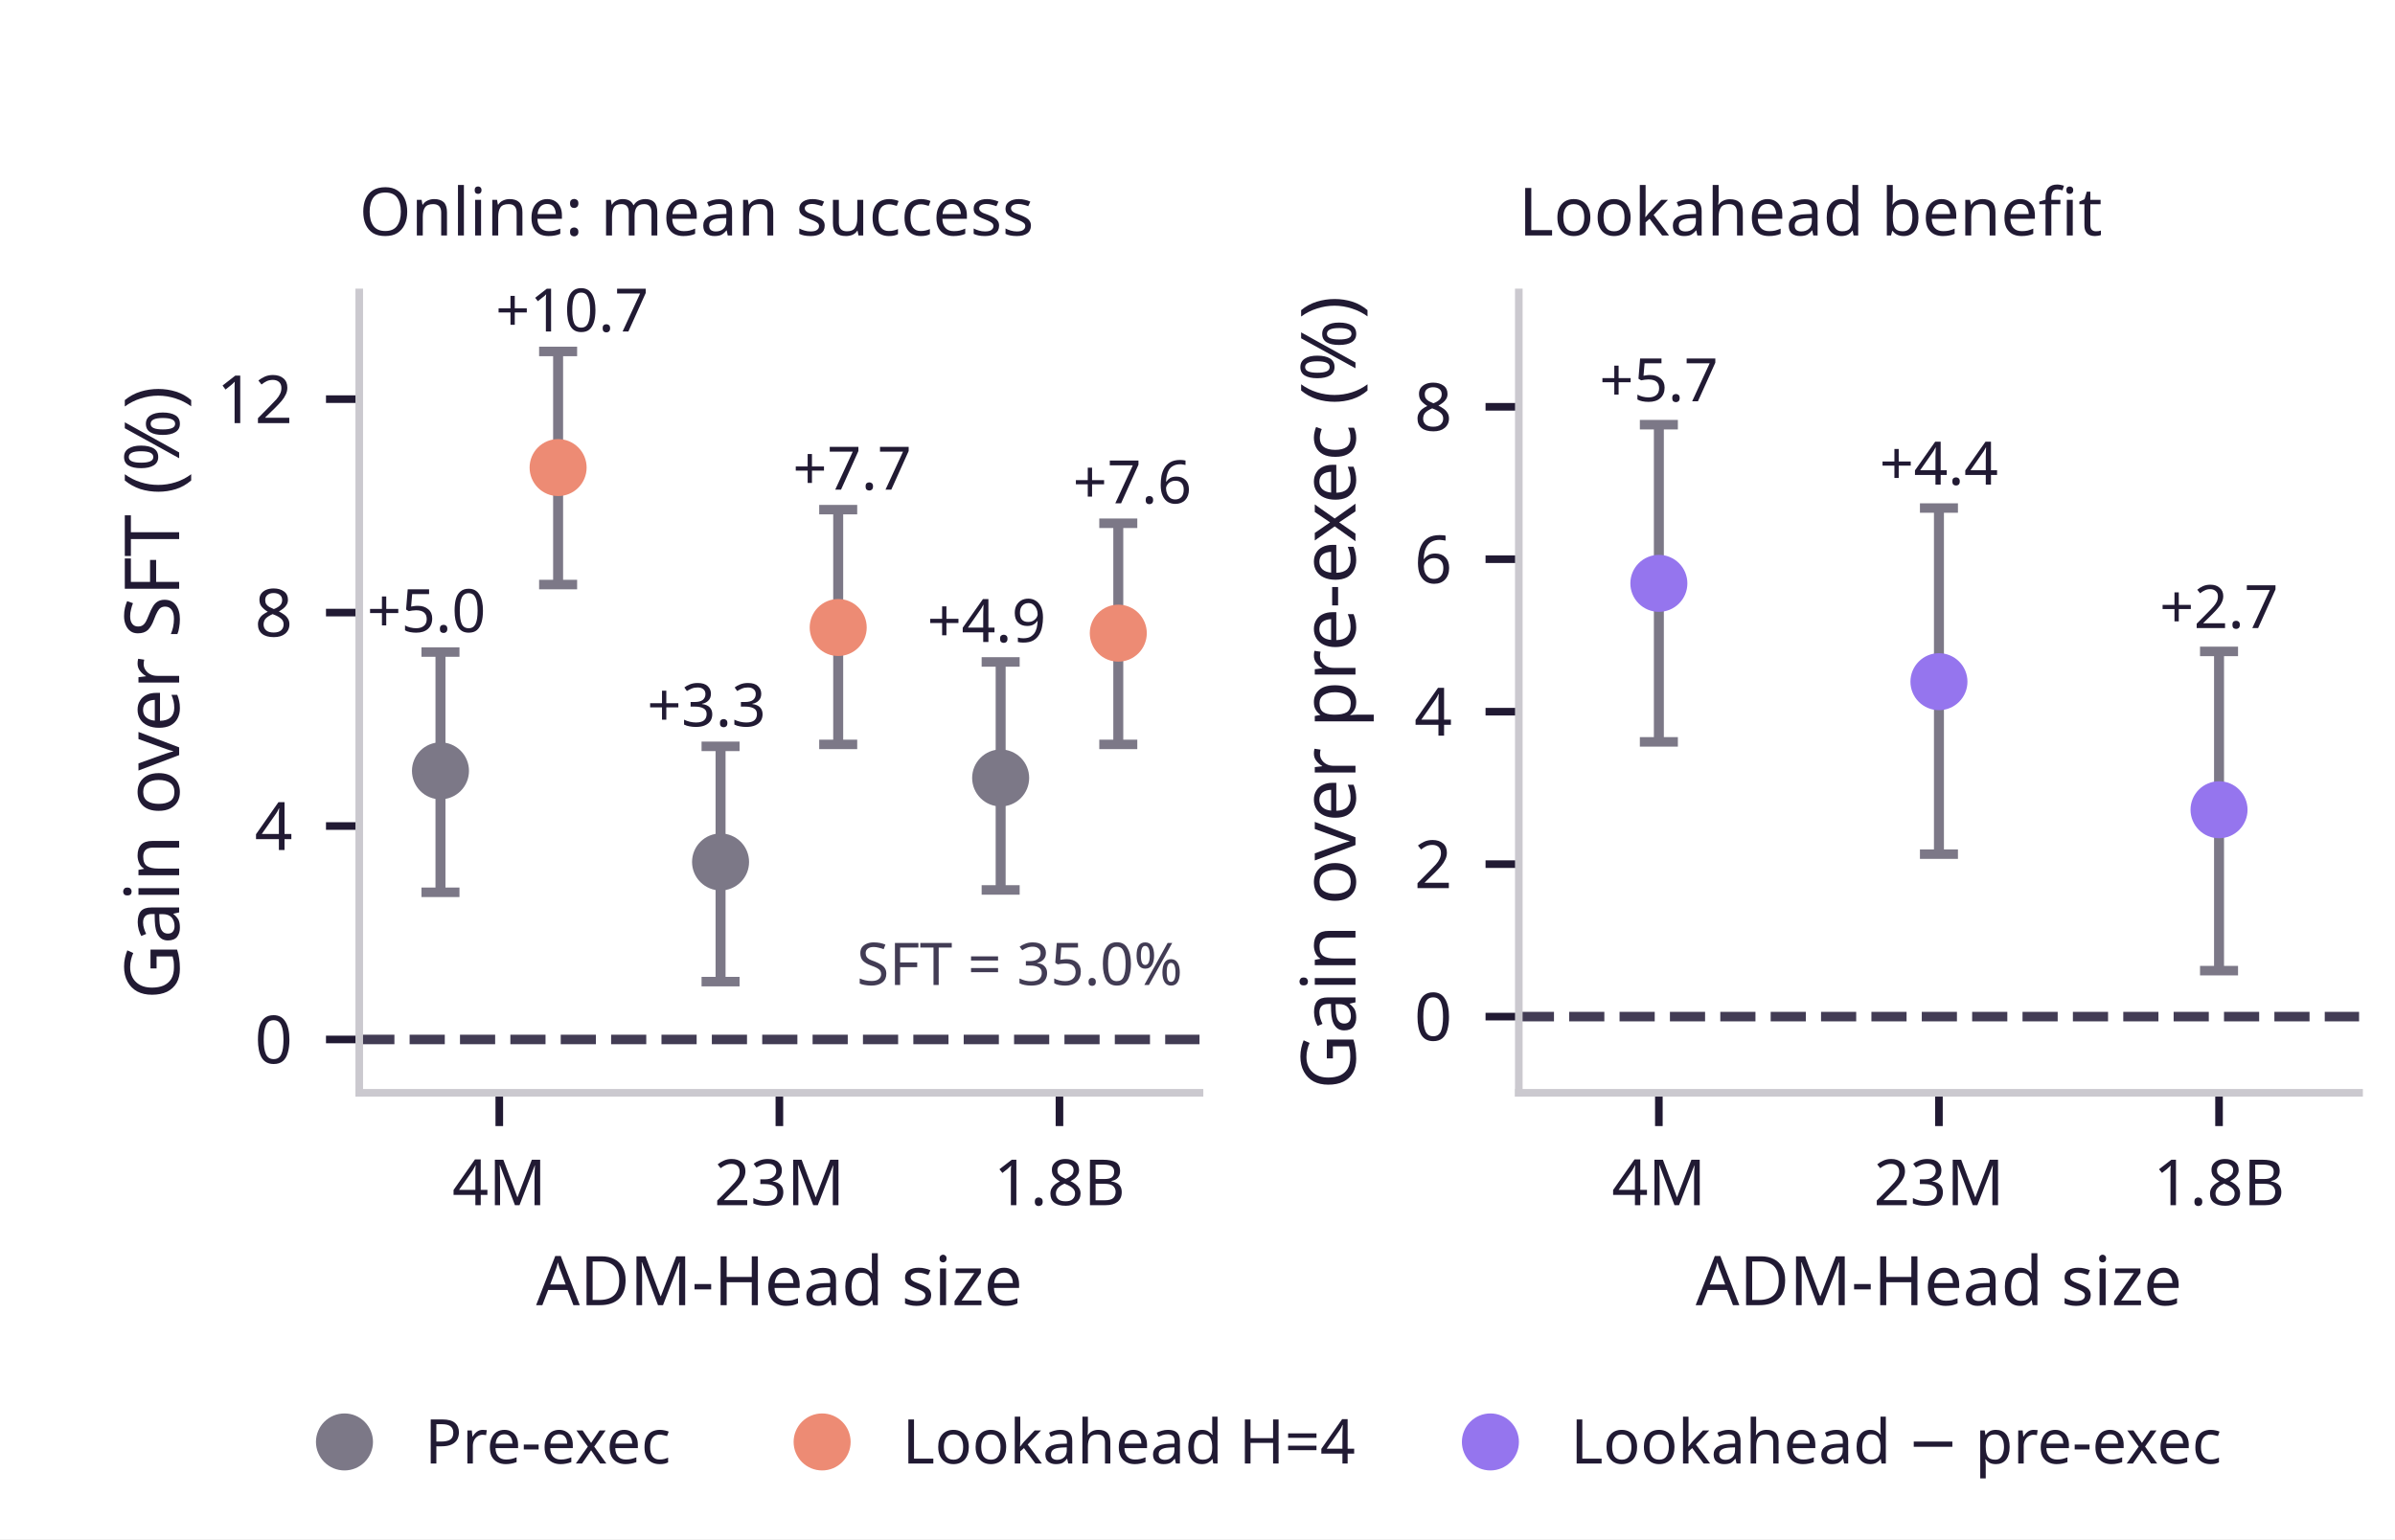
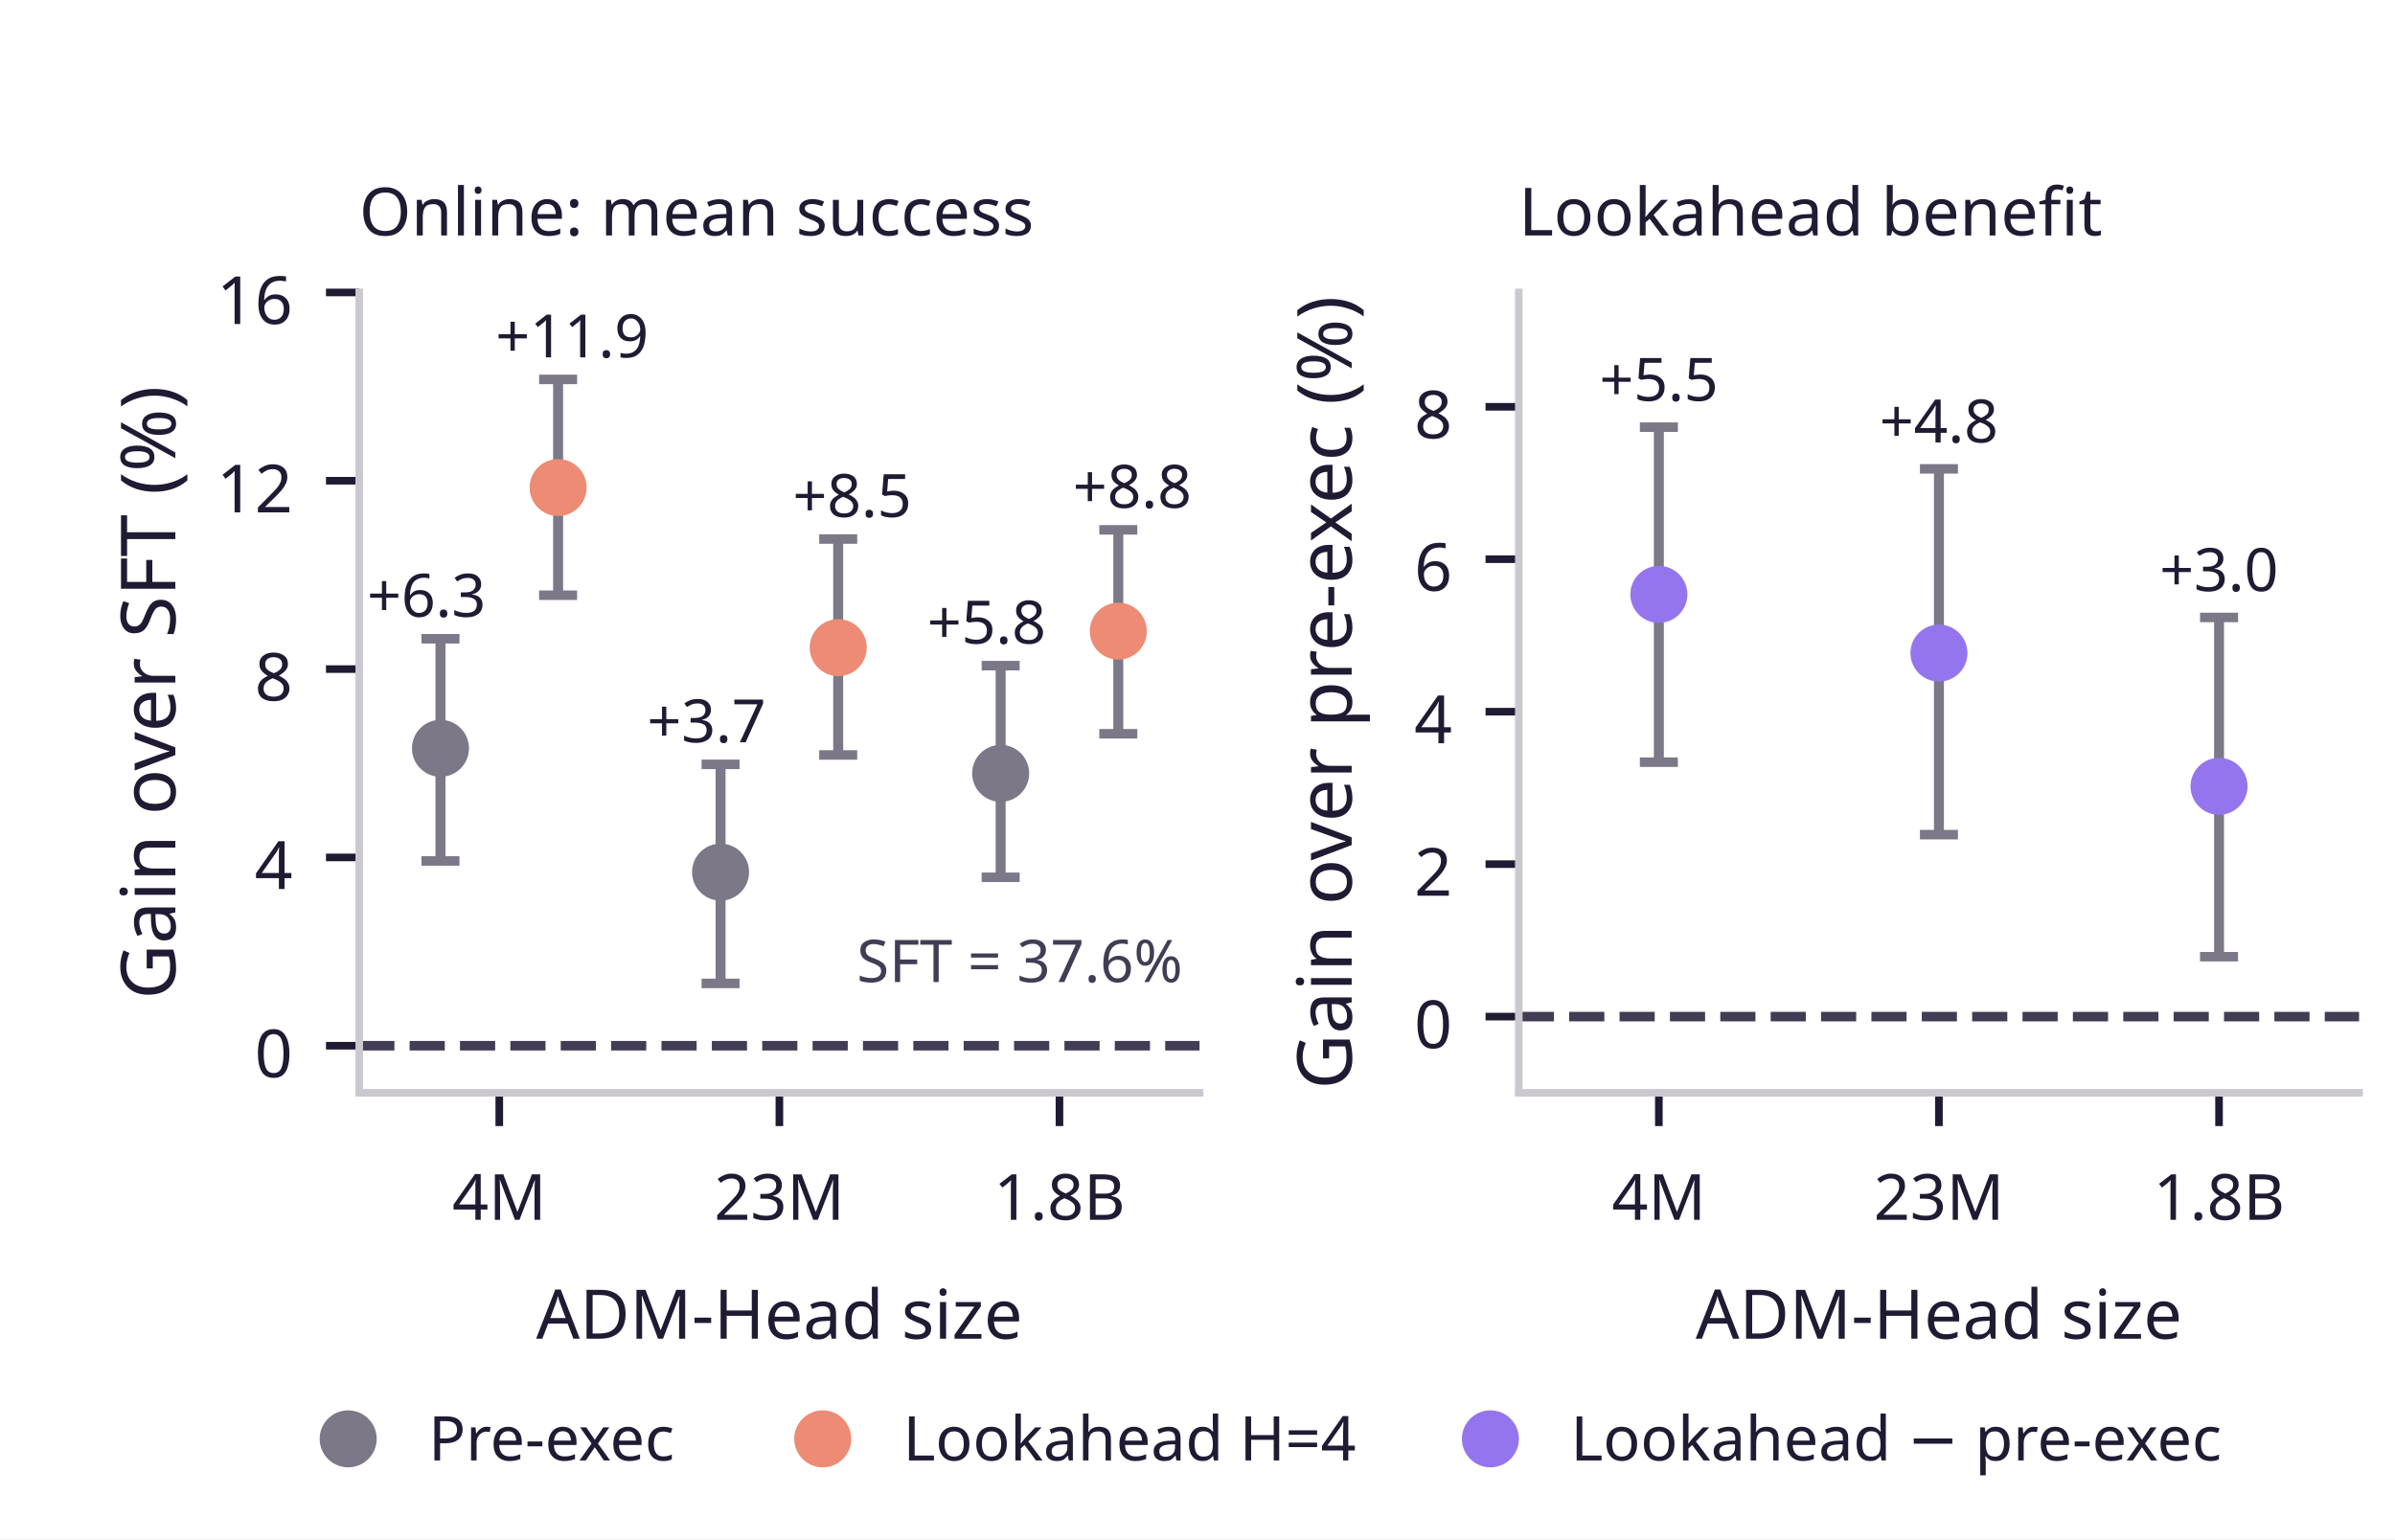
<svg xmlns="http://www.w3.org/2000/svg" xmlns:xlink="http://www.w3.org/1999/xlink" width="252pt" height="162pt" viewBox="0 0 252 162" version="1.1">
  <defs>
    <style type="text/css">*{stroke-linejoin: round; stroke-linecap: butt}</style>
  </defs>
  <g id="figure_1">
    <g id="patch_1">
      <path d="M 0 162 L 252 162 L 252 0 L 0 0 z " style="fill: #ffffff" />
    </g>
    <g id="axes_1">
      <g id="patch_2">
        <path d="M 37.8 115.02 L 126.212 115.02 L 126.212 30.78 L 37.8 30.78 z " style="fill: #ffffff" />
      </g>
      <g id="line2d_1">
-         <path d="M 37.8 109.404 L 126.212 109.404 " clip-path="url(#pf1a0013da0)" style="fill: none; stroke-dasharray: 3.7,1.6; stroke-dashoffset: 0; stroke: #423c54" />
+         <path d="M 37.8 110.065 L 126.212 110.065 " clip-path="url(#pea7b214d23)" style="fill: none; stroke-dasharray: 3.7,1.6; stroke-dashoffset: 0; stroke: #423c54" />
      </g>
      <g id="matplotlib.axis_1">
        <g id="xtick_1">
          <g id="line2d_2">
            <defs>
-               <path id="ma7ccf2df5f" d="M 0 0 L 0 3.5 " style="stroke: #211a33; stroke-width: 0.8" />
+               <path id="m8c2c366c1b" d="M 0 0 L 0 3.5 " style="stroke: #211a33; stroke-width: 0.8" />
            </defs>
            <g>
-               <use xlink:href="#ma7ccf2df5f" x="52.535" y="115.02" style="fill: #211a33; stroke: #211a33; stroke-width: 0.8" />
+               <use xlink:href="#m8c2c366c1b" x="52.535" y="115.02" style="fill: #211a33; stroke: #211a33; stroke-width: 0.8" />
            </g>
          </g>
          <g id="text_1">
-             <text style="fill: #211a33; font: 6.7px 'Albert Sans'; text-anchor: middle" x="52.535" y="126.844" transform="rotate(-0 52.53529 126.844)">4M</text>
+             <text style="font-size: 6.7px; font-family: 'Albert Sans'; text-anchor: middle; fill: #211a33" x="52.535" y="128.385" transform="rotate(-0 52.53529 128.385)">4M</text>
          </g>
        </g>
        <g id="xtick_2">
          <g id="line2d_3">
            <g>
-               <use xlink:href="#ma7ccf2df5f" x="82.006" y="115.02" style="fill: #211a33; stroke: #211a33; stroke-width: 0.8" />
+               <use xlink:href="#m8c2c366c1b" x="82.006" y="115.02" style="fill: #211a33; stroke: #211a33; stroke-width: 0.8" />
            </g>
          </g>
          <g id="text_2">
-             <text style="fill: #211a33; font: 6.7px 'Albert Sans'; text-anchor: middle" x="82.006" y="126.844" transform="rotate(-0 82.00588 126.844)">23M</text>
+             <text style="font-size: 6.7px; font-family: 'Albert Sans'; text-anchor: middle; fill: #211a33" x="82.006" y="128.385" transform="rotate(-0 82.00588 128.385)">23M</text>
          </g>
        </g>
        <g id="xtick_3">
          <g id="line2d_4">
            <g>
-               <use xlink:href="#ma7ccf2df5f" x="111.476" y="115.02" style="fill: #211a33; stroke: #211a33; stroke-width: 0.8" />
+               <use xlink:href="#m8c2c366c1b" x="111.476" y="115.02" style="fill: #211a33; stroke: #211a33; stroke-width: 0.8" />
            </g>
          </g>
          <g id="text_3">
-             <text style="fill: #211a33; font: 6.7px 'Albert Sans'; text-anchor: middle" x="111.476" y="126.844" transform="rotate(-0 111.4765 126.844)">1.8B</text>
+             <text style="font-size: 6.7px; font-family: 'Albert Sans'; text-anchor: middle; fill: #211a33" x="111.476" y="128.385" transform="rotate(-0 111.4765 128.385)">1.8B</text>
          </g>
        </g>
        <g id="text_4">
-           <text style="fill: #211a33; font: 7.2px 'Albert Sans'; text-anchor: middle" x="82.006" y="137.368" transform="rotate(-0 82.00588 137.368)">ADM-Head size</text>
+           <text style="font-size: 7.2px; font-family: 'Albert Sans'; text-anchor: middle; fill: #211a33" x="82.006" y="140.9" transform="rotate(-0 82.00588 140.9)">ADM-Head size</text>
        </g>
      </g>
      <g id="matplotlib.axis_2">
        <g id="ytick_1">
          <g id="line2d_5">
            <defs>
-               <path id="me8bfa70738" d="M 0 0 L -3.5 0 " style="stroke: #211a33; stroke-width: 0.8" />
+               <path id="mec5b9ab599" d="M 0 0 L -3.5 0 " style="stroke: #211a33; stroke-width: 0.8" />
            </defs>
            <g>
-               <use xlink:href="#me8bfa70738" x="37.8" y="109.404" style="fill: #211a33; stroke: #211a33; stroke-width: 0.8" />
+               <use xlink:href="#mec5b9ab599" x="37.8" y="110.065" style="fill: #211a33; stroke: #211a33; stroke-width: 0.8" />
            </g>
          </g>
          <g id="text_5">
-             <text style="fill: #211a33; font: 7px 'Albert Sans'; text-anchor: end" x="30.8" y="111.924" transform="rotate(-0 30.8 111.924)">0</text>
+             <text style="font-size: 7px; font-family: 'Albert Sans'; text-anchor: end; fill: #211a33" x="30.8" y="113.39" transform="rotate(-0 30.8 113.3897)">0</text>
          </g>
        </g>
        <g id="ytick_2">
          <g id="line2d_6">
            <g>
-               <use xlink:href="#me8bfa70738" x="37.8" y="86.94" style="fill: #211a33; stroke: #211a33; stroke-width: 0.8" />
+               <use xlink:href="#mec5b9ab599" x="37.8" y="90.244" style="fill: #211a33; stroke: #211a33; stroke-width: 0.8" />
            </g>
          </g>
          <g id="text_6">
-             <text style="fill: #211a33; font: 7px 'Albert Sans'; text-anchor: end" x="30.8" y="89.46" transform="rotate(-0 30.8 89.46)">4</text>
+             <text style="font-size: 7px; font-family: 'Albert Sans'; text-anchor: end; fill: #211a33" x="30.8" y="93.569" transform="rotate(-0 30.8 93.56853)">4</text>
          </g>
        </g>
        <g id="ytick_3">
          <g id="line2d_7">
            <g>
-               <use xlink:href="#me8bfa70738" x="37.8" y="64.476" style="fill: #211a33; stroke: #211a33; stroke-width: 0.8" />
+               <use xlink:href="#mec5b9ab599" x="37.8" y="70.422" style="fill: #211a33; stroke: #211a33; stroke-width: 0.8" />
            </g>
          </g>
          <g id="text_7">
-             <text style="fill: #211a33; font: 7px 'Albert Sans'; text-anchor: end" x="30.8" y="66.996" transform="rotate(-0 30.8 66.996)">8</text>
+             <text style="font-size: 7px; font-family: 'Albert Sans'; text-anchor: end; fill: #211a33" x="30.8" y="73.747" transform="rotate(-0 30.8 73.74735)">8</text>
          </g>
        </g>
        <g id="ytick_4">
          <g id="line2d_8">
            <g>
-               <use xlink:href="#me8bfa70738" x="37.8" y="42.012" style="fill: #211a33; stroke: #211a33; stroke-width: 0.8" />
+               <use xlink:href="#mec5b9ab599" x="37.8" y="50.601" style="fill: #211a33; stroke: #211a33; stroke-width: 0.8" />
            </g>
          </g>
          <g id="text_8">
-             <text style="fill: #211a33; font: 7px 'Albert Sans'; text-anchor: end" x="30.8" y="44.532" transform="rotate(-0 30.8 44.532)">12</text>
-           </g>
-         </g>
-         <g id="text_9">
-           <text style="fill: #211a33; font: 8px 'Albert Sans'; text-anchor: middle" x="18.852" y="72.9" transform="rotate(-90 18.85187 72.9)">Gain over SFT (%)</text>
+             <text style="font-size: 7px; font-family: 'Albert Sans'; text-anchor: end; fill: #211a33" x="30.8" y="53.926" transform="rotate(-0 30.8 53.92618)">12</text>
+           </g>
+         </g>
+         <g id="ytick_5">
+           <g id="line2d_9">
+             <g>
+               <use xlink:href="#mec5b9ab599" x="37.8" y="30.78" style="fill: #211a33; stroke: #211a33; stroke-width: 0.8" />
+             </g>
+           </g>
+           <g id="text_9">
+             <text style="font-size: 7px; font-family: 'Albert Sans'; text-anchor: end; fill: #211a33" x="30.8" y="34.105" transform="rotate(-0 30.8 34.105)">16</text>
+           </g>
+         </g>
+         <g id="text_10">
+           <text style="font-size: 8px; font-family: 'Albert Sans'; text-anchor: middle; fill: #211a33" x="18.452" y="72.9" transform="rotate(-90 18.45188 72.9)">Gain over SFT (%)</text>
        </g>
      </g>
      <g id="patch_3">
        <path d="M 37.8 115.02 L 37.8 30.78 " style="fill: none; stroke: #cbc9cf; stroke-width: 0.8; stroke-linejoin: miter; stroke-linecap: square" />
      </g>
      <g id="patch_4">
        <path d="M 37.8 115.02 L 126.212 115.02 " style="fill: none; stroke: #cbc9cf; stroke-width: 0.8; stroke-linejoin: miter; stroke-linecap: square" />
      </g>
      <g id="LineCollection_1">
-         <path d="M 46.346 93.918 L 46.346 68.631 " clip-path="url(#pf1a0013da0)" style="fill: none; stroke: #7c7887; stroke-width: 1.05" />
-       </g>
-       <g id="line2d_9">
-         <defs>
-           <path id="m4d71c9636f" d="M 2 0 L -2 -0 " style="stroke: #7c7887" />
-         </defs>
-         <g clip-path="url(#pf1a0013da0)">
-           <use xlink:href="#m4d71c9636f" x="46.346" y="93.918" style="fill: #7c7887; stroke: #7c7887" />
-         </g>
+         <path d="M 46.346 90.616 L 46.346 67.231 " clip-path="url(#pea7b214d23)" style="fill: none; stroke: #7c7887; stroke-width: 1.05" />
      </g>
      <g id="line2d_10">
-         <g clip-path="url(#pf1a0013da0)">
-           <use xlink:href="#m4d71c9636f" x="46.346" y="68.631" style="fill: #7c7887; stroke: #7c7887" />
-         </g>
-       </g>
-       <g id="text_10">
-         <text style="fill: #211a33; font: 6.3px 'Albert Sans'; text-anchor: middle" x="44.873" y="66.528" transform="rotate(-0 44.87294 66.52831)">+5.0</text>
+         <defs>
+           <path id="m60b58ae1df" d="M 2 0 L -2 -0 " style="stroke: #7c7887" />
+         </defs>
+         <g clip-path="url(#pea7b214d23)">
+           <use xlink:href="#m60b58ae1df" x="46.346" y="90.616" style="fill: #7c7887; stroke: #7c7887" />
+         </g>
+       </g>
+       <g id="line2d_11">
+         <g clip-path="url(#pea7b214d23)">
+           <use xlink:href="#m60b58ae1df" x="46.346" y="67.231" style="fill: #7c7887; stroke: #7c7887" />
+         </g>
+       </g>
+       <g id="text_11">
+         <text style="font-size: 6.3px; font-family: 'Albert Sans'; text-anchor: middle; fill: #211a33" x="44.873" y="64.913" transform="rotate(-0 44.87294 64.91293)">+6.3</text>
      </g>
      <g id="LineCollection_2">
-         <path d="M 58.724 61.525 L 58.724 36.993 " clip-path="url(#pf1a0013da0)" style="fill: none; stroke: #7c7887; stroke-width: 1.05" />
-       </g>
-       <g id="line2d_11">
-         <g clip-path="url(#pf1a0013da0)">
-           <use xlink:href="#m4d71c9636f" x="58.724" y="61.525" style="fill: #7c7887; stroke: #7c7887" />
-         </g>
+         <path d="M 58.724 62.648 L 58.724 39.931 " clip-path="url(#pea7b214d23)" style="fill: none; stroke: #7c7887; stroke-width: 1.05" />
      </g>
      <g id="line2d_12">
-         <g clip-path="url(#pf1a0013da0)">
-           <use xlink:href="#m4d71c9636f" x="58.724" y="36.993" style="fill: #7c7887; stroke: #7c7887" />
-         </g>
-       </g>
-       <g id="text_11">
-         <text style="fill: #211a33; font: 6.3px 'Albert Sans'; text-anchor: middle" x="60.198" y="34.891" transform="rotate(-0 60.19765 34.89055)">+10.7</text>
+         <defs>
+           <path id="md4dbd3d97b" d="M 2 0 L -2 -0 " style="stroke: #7c7887" />
+         </defs>
+         <g clip-path="url(#pea7b214d23)">
+           <use xlink:href="#md4dbd3d97b" x="58.724" y="62.648" style="fill: #ed8b74; stroke: #7c7887" />
+         </g>
+       </g>
+       <g id="line2d_13">
+         <g clip-path="url(#pea7b214d23)">
+           <use xlink:href="#md4dbd3d97b" x="58.724" y="39.931" style="fill: #ed8b74; stroke: #7c7887" />
+         </g>
+       </g>
+       <g id="text_12">
+         <text style="font-size: 6.3px; font-family: 'Albert Sans'; text-anchor: middle; fill: #211a33" x="60.198" y="37.613" transform="rotate(-0 60.19765 37.61296)">+11.9</text>
      </g>
      <g id="LineCollection_3">
-         <path d="M 75.817 103.315 L 75.817 78.553 " clip-path="url(#pf1a0013da0)" style="fill: none; stroke: #7c7887; stroke-width: 1.05" />
-       </g>
-       <g id="line2d_13">
-         <g clip-path="url(#pf1a0013da0)">
-           <use xlink:href="#m4d71c9636f" x="75.817" y="103.315" style="fill: #7c7887; stroke: #7c7887" />
-         </g>
+         <path d="M 75.817 103.505 L 75.817 80.448 " clip-path="url(#pea7b214d23)" style="fill: none; stroke: #7c7887; stroke-width: 1.05" />
      </g>
      <g id="line2d_14">
-         <g clip-path="url(#pf1a0013da0)">
-           <use xlink:href="#m4d71c9636f" x="75.817" y="78.553" style="fill: #7c7887; stroke: #7c7887" />
-         </g>
-       </g>
-       <g id="text_12">
-         <text style="fill: #211a33; font: 6.3px 'Albert Sans'; text-anchor: middle" x="74.344" y="76.451" transform="rotate(-0 74.34353 76.45109)">+3.3</text>
+         <g clip-path="url(#pea7b214d23)">
+           <use xlink:href="#m60b58ae1df" x="75.817" y="103.505" style="fill: #7c7887; stroke: #7c7887" />
+         </g>
+       </g>
+       <g id="line2d_15">
+         <g clip-path="url(#pea7b214d23)">
+           <use xlink:href="#m60b58ae1df" x="75.817" y="80.448" style="fill: #7c7887; stroke: #7c7887" />
+         </g>
+       </g>
+       <g id="text_13">
+         <text style="font-size: 6.3px; font-family: 'Albert Sans'; text-anchor: middle; fill: #211a33" x="74.344" y="78.13" transform="rotate(-0 74.34353 78.12984)">+3.7</text>
      </g>
      <g id="LineCollection_4">
-         <path d="M 88.195 78.348 L 88.195 53.639 " clip-path="url(#pf1a0013da0)" style="fill: none; stroke: #7c7887; stroke-width: 1.05" />
-       </g>
-       <g id="line2d_15">
-         <g clip-path="url(#pf1a0013da0)">
-           <use xlink:href="#m4d71c9636f" x="88.195" y="78.348" style="fill: #7c7887; stroke: #7c7887" />
-         </g>
+         <path d="M 88.195 79.461 L 88.195 56.731 " clip-path="url(#pea7b214d23)" style="fill: none; stroke: #7c7887; stroke-width: 1.05" />
      </g>
      <g id="line2d_16">
-         <g clip-path="url(#pf1a0013da0)">
-           <use xlink:href="#m4d71c9636f" x="88.195" y="53.639" style="fill: #7c7887; stroke: #7c7887" />
-         </g>
-       </g>
-       <g id="text_13">
-         <text style="fill: #211a33; font: 6.3px 'Albert Sans'; text-anchor: middle" x="89.668" y="51.536" transform="rotate(-0 89.66823 51.53645)">+7.7</text>
+         <g clip-path="url(#pea7b214d23)">
+           <use xlink:href="#md4dbd3d97b" x="88.195" y="79.461" style="fill: #ed8b74; stroke: #7c7887" />
+         </g>
+       </g>
+       <g id="line2d_17">
+         <g clip-path="url(#pea7b214d23)">
+           <use xlink:href="#md4dbd3d97b" x="88.195" y="56.731" style="fill: #ed8b74; stroke: #7c7887" />
+         </g>
+       </g>
+       <g id="text_14">
+         <text style="font-size: 6.3px; font-family: 'Albert Sans'; text-anchor: middle; fill: #211a33" x="89.668" y="54.413" transform="rotate(-0 89.66823 54.41295)">+8.5</text>
      </g>
      <g id="LineCollection_5">
-         <path d="M 105.288 93.666 L 105.288 69.671 " clip-path="url(#pf1a0013da0)" style="fill: none; stroke: #7c7887; stroke-width: 1.05" />
-       </g>
-       <g id="line2d_17">
-         <g clip-path="url(#pf1a0013da0)">
-           <use xlink:href="#m4d71c9636f" x="105.288" y="93.666" style="fill: #7c7887; stroke: #7c7887" />
-         </g>
+         <path d="M 105.288 92.337 L 105.288 70.057 " clip-path="url(#pea7b214d23)" style="fill: none; stroke: #7c7887; stroke-width: 1.05" />
      </g>
      <g id="line2d_18">
-         <g clip-path="url(#pf1a0013da0)">
-           <use xlink:href="#m4d71c9636f" x="105.288" y="69.671" style="fill: #7c7887; stroke: #7c7887" />
-         </g>
-       </g>
-       <g id="text_14">
-         <text style="fill: #211a33; font: 6.3px 'Albert Sans'; text-anchor: middle" x="103.814" y="67.569" transform="rotate(-0 103.8141 67.56892)">+4.9</text>
+         <g clip-path="url(#pea7b214d23)">
+           <use xlink:href="#m60b58ae1df" x="105.288" y="92.337" style="fill: #7c7887; stroke: #7c7887" />
+         </g>
+       </g>
+       <g id="line2d_19">
+         <g clip-path="url(#pea7b214d23)">
+           <use xlink:href="#m60b58ae1df" x="105.288" y="70.057" style="fill: #7c7887; stroke: #7c7887" />
+         </g>
+       </g>
+       <g id="text_15">
+         <text style="font-size: 6.3px; font-family: 'Albert Sans'; text-anchor: middle; fill: #211a33" x="103.814" y="67.739" transform="rotate(-0 103.8141 67.739)">+5.8</text>
      </g>
      <g id="LineCollection_6">
-         <path d="M 117.665 78.348 L 117.665 55.074 " clip-path="url(#pf1a0013da0)" style="fill: none; stroke: #7c7887; stroke-width: 1.05" />
-       </g>
-       <g id="line2d_19">
-         <g clip-path="url(#pf1a0013da0)">
-           <use xlink:href="#m4d71c9636f" x="117.665" y="78.348" style="fill: #7c7887; stroke: #7c7887" />
-         </g>
+         <path d="M 117.665 77.227 L 117.665 55.766 " clip-path="url(#pea7b214d23)" style="fill: none; stroke: #7c7887; stroke-width: 1.05" />
      </g>
      <g id="line2d_20">
-         <g clip-path="url(#pf1a0013da0)">
-           <use xlink:href="#m4d71c9636f" x="117.665" y="55.074" style="fill: #7c7887; stroke: #7c7887" />
-         </g>
-       </g>
-       <g id="text_15">
-         <text style="fill: #211a33; font: 6.3px 'Albert Sans'; text-anchor: middle" x="119.139" y="52.972" transform="rotate(-0 119.1388 52.97152)">+7.6</text>
+         <g clip-path="url(#pea7b214d23)">
+           <use xlink:href="#md4dbd3d97b" x="117.665" y="77.227" style="fill: #ed8b74; stroke: #7c7887" />
+         </g>
+       </g>
+       <g id="line2d_21">
+         <g clip-path="url(#pea7b214d23)">
+           <use xlink:href="#md4dbd3d97b" x="117.665" y="55.766" style="fill: #ed8b74; stroke: #7c7887" />
+         </g>
      </g>
      <g id="text_16">
+         <text style="font-size: 6.3px; font-family: 'Albert Sans'; text-anchor: middle; fill: #211a33" x="119.139" y="53.448" transform="rotate(-0 119.1388 53.44775)">+8.8</text>
+       </g>
+       <g id="text_17">
        <g id="patch_5">
-           <path d="M 87.843 105.283 L 124.816 105.283 L 124.816 98.835 L 87.843 98.835 z " style="fill: #ffffff" />
-         </g>
-         <text style="fill: #423c54; font: 6.2px 'Albert Sans'; text-anchor: end" x="124.444" y="103.671" transform="rotate(-0 124.4435 103.6712)">SFT = 35.0%</text>
-       </g>
-       <g id="text_17">
-         <text style="fill: #211a33; font: 7px 'Albert Sans'; text-anchor: start" x="37.8" y="24.78" transform="rotate(-0 37.8 24.78)">Online: mean success</text>
-       </g>
-       <g id="line2d_21">
-         <defs>
-           <path id="mf8b733a540" d="M 0 2.5 C 0.663 2.5 1.299 2.237 1.768 1.768 C 2.237 1.299 2.5 0.663 2.5 0 C 2.5 -0.663 2.237 -1.299 1.768 -1.768 C 1.299 -2.237 0.663 -2.5 0 -2.5 C -0.663 -2.5 -1.299 -2.237 -1.768 -1.768 C -2.237 -1.299 -2.5 -0.663 -2.5 0 C -2.5 0.663 -2.237 1.299 -1.768 1.768 C -1.299 2.237 -0.663 2.5 0 2.5 z " style="stroke: #7c7887" />
-         </defs>
-         <g clip-path="url(#pf1a0013da0)">
-           <use xlink:href="#mf8b733a540" x="46.346" y="81.132" style="fill: #7c7887; stroke: #7c7887" />
-         </g>
+           <path d="M 88.452 105.283 L 124.816 105.283 L 124.816 97.099 L 88.452 97.099 z " style="fill: #ffffff" />
+         </g>
+         <text style="font-size: 6.2px; font-family: 'Albert Sans'; text-anchor: end; fill: #423c54" x="124.444" y="103.361" transform="rotate(-0 124.4435 103.3612)">SFT = 37.6%</text>
+       </g>
+       <g id="text_18">
+         <text style="font-size: 7px; font-family: 'Albert Sans'; text-anchor: start; fill: #211a33" x="37.8" y="24.78" transform="rotate(-0 37.8 24.78)">Online: mean success</text>
      </g>
      <g id="line2d_22">
        <defs>
-           <path id="m884482d061" d="M 0 2.5 C 0.663 2.5 1.299 2.237 1.768 1.768 C 2.237 1.299 2.5 0.663 2.5 0 C 2.5 -0.663 2.237 -1.299 1.768 -1.768 C 1.299 -2.237 0.663 -2.5 0 -2.5 C -0.663 -2.5 -1.299 -2.237 -1.768 -1.768 C -2.237 -1.299 -2.5 -0.663 -2.5 0 C -2.5 0.663 -2.237 1.299 -1.768 1.768 C -1.299 2.237 -0.663 2.5 0 2.5 z " style="stroke: #ed8b74" />
-         </defs>
-         <g clip-path="url(#pf1a0013da0)">
-           <use xlink:href="#m884482d061" x="58.724" y="49.213" style="fill: #ed8b74; stroke: #ed8b74" />
+           <path id="m586d8312c7" d="M 0 2.5 C 0.663 2.5 1.299 2.237 1.768 1.768 C 2.237 1.299 2.5 0.663 2.5 0 C 2.5 -0.663 2.237 -1.299 1.768 -1.768 C 1.299 -2.237 0.663 -2.5 0 -2.5 C -0.663 -2.5 -1.299 -2.237 -1.768 -1.768 C -2.237 -1.299 -2.5 -0.663 -2.5 0 C -2.5 0.663 -2.237 1.299 -1.768 1.768 C -1.299 2.237 -0.663 2.5 0 2.5 z " style="stroke: #7c7887" />
+         </defs>
+         <g clip-path="url(#pea7b214d23)">
+           <use xlink:href="#m586d8312c7" x="46.346" y="78.761" style="fill: #7c7887; stroke: #7c7887" />
        </g>
      </g>
      <g id="line2d_23">
-         <g clip-path="url(#pf1a0013da0)">
-           <use xlink:href="#mf8b733a540" x="75.817" y="90.721" style="fill: #7c7887; stroke: #7c7887" />
+         <defs>
+           <path id="m0453b2209a" d="M 0 2.5 C 0.663 2.5 1.299 2.237 1.768 1.768 C 2.237 1.299 2.5 0.663 2.5 0 C 2.5 -0.663 2.237 -1.299 1.768 -1.768 C 1.299 -2.237 0.663 -2.5 0 -2.5 C -0.663 -2.5 -1.299 -2.237 -1.768 -1.768 C -2.237 -1.299 -2.5 -0.663 -2.5 0 C -2.5 0.663 -2.237 1.299 -1.768 1.768 C -1.299 2.237 -0.663 2.5 0 2.5 z " style="stroke: #ed8b74" />
+         </defs>
+         <g clip-path="url(#pea7b214d23)">
+           <use xlink:href="#m0453b2209a" x="58.724" y="51.315" style="fill: #ed8b74; stroke: #ed8b74" />
        </g>
      </g>
      <g id="line2d_24">
-         <g clip-path="url(#pf1a0013da0)">
-           <use xlink:href="#m884482d061" x="88.195" y="66.046" style="fill: #ed8b74; stroke: #ed8b74" />
+         <g clip-path="url(#pea7b214d23)">
+           <use xlink:href="#m586d8312c7" x="75.817" y="91.793" style="fill: #7c7887; stroke: #7c7887" />
        </g>
      </g>
      <g id="line2d_25">
-         <g clip-path="url(#pf1a0013da0)">
-           <use xlink:href="#mf8b733a540" x="105.288" y="81.88" style="fill: #7c7887; stroke: #7c7887" />
+         <g clip-path="url(#pea7b214d23)">
+           <use xlink:href="#m0453b2209a" x="88.195" y="68.163" style="fill: #ed8b74; stroke: #ed8b74" />
        </g>
      </g>
      <g id="line2d_26">
-         <g clip-path="url(#pf1a0013da0)">
-           <use xlink:href="#m884482d061" x="117.665" y="66.64" style="fill: #ed8b74; stroke: #ed8b74" />
+         <g clip-path="url(#pea7b214d23)">
+           <use xlink:href="#m586d8312c7" x="105.288" y="81.396" style="fill: #7c7887; stroke: #7c7887" />
+         </g>
+       </g>
+       <g id="line2d_27">
+         <g clip-path="url(#pea7b214d23)">
+           <use xlink:href="#m0453b2209a" x="117.665" y="66.428" style="fill: #ed8b74; stroke: #ed8b74" />
        </g>
      </g>
    </g>
    <g id="axes_2">
      <g id="patch_6">
        <path d="M 159.808 115.02 L 248.22 115.02 L 248.22 30.78 L 159.808 30.78 z " style="fill: #ffffff" />
      </g>
-       <g id="line2d_27">
-         <path d="M 159.808 106.997 L 248.22 106.997 " clip-path="url(#pcb538e8194)" style="fill: none; stroke-dasharray: 3.7,1.6; stroke-dashoffset: 0; stroke: #423c54" />
+       <g id="line2d_28">
+         <path d="M 159.808 106.997 L 248.22 106.997 " clip-path="url(#p94444f418b)" style="fill: none; stroke-dasharray: 3.7,1.6; stroke-dashoffset: 0; stroke: #423c54" />
      </g>
      <g id="matplotlib.axis_3">
        <g id="xtick_4">
-           <g id="line2d_28">
-             <g>
-               <use xlink:href="#ma7ccf2df5f" x="174.544" y="115.02" style="fill: #211a33; stroke: #211a33; stroke-width: 0.8" />
-             </g>
-           </g>
-           <g id="text_18">
-             <text style="fill: #211a33; font: 6.7px 'Albert Sans'; text-anchor: middle" x="174.544" y="126.844" transform="rotate(-0 174.5435 126.844)">4M</text>
+           <g id="line2d_29">
+             <g>
+               <use xlink:href="#m8c2c366c1b" x="174.544" y="115.02" style="fill: #211a33; stroke: #211a33; stroke-width: 0.8" />
+             </g>
+           </g>
+           <g id="text_19">
+             <text style="font-size: 6.7px; font-family: 'Albert Sans'; text-anchor: middle; fill: #211a33" x="174.544" y="128.385" transform="rotate(-0 174.5435 128.385)">4M</text>
          </g>
        </g>
        <g id="xtick_5">
-           <g id="line2d_29">
-             <g>
-               <use xlink:href="#ma7ccf2df5f" x="204.014" y="115.02" style="fill: #211a33; stroke: #211a33; stroke-width: 0.8" />
-             </g>
-           </g>
-           <g id="text_19">
-             <text style="fill: #211a33; font: 6.7px 'Albert Sans'; text-anchor: middle" x="204.014" y="126.844" transform="rotate(-0 204.0141 126.844)">23M</text>
+           <g id="line2d_30">
+             <g>
+               <use xlink:href="#m8c2c366c1b" x="204.014" y="115.02" style="fill: #211a33; stroke: #211a33; stroke-width: 0.8" />
+             </g>
+           </g>
+           <g id="text_20">
+             <text style="font-size: 6.7px; font-family: 'Albert Sans'; text-anchor: middle; fill: #211a33" x="204.014" y="128.385" transform="rotate(-0 204.0141 128.385)">23M</text>
          </g>
        </g>
        <g id="xtick_6">
-           <g id="line2d_30">
-             <g>
-               <use xlink:href="#ma7ccf2df5f" x="233.485" y="115.02" style="fill: #211a33; stroke: #211a33; stroke-width: 0.8" />
-             </g>
-           </g>
-           <g id="text_20">
-             <text style="fill: #211a33; font: 6.7px 'Albert Sans'; text-anchor: middle" x="233.485" y="126.844" transform="rotate(-0 233.4847 126.844)">1.8B</text>
-           </g>
-         </g>
-         <g id="text_21">
-           <text style="fill: #211a33; font: 7.2px 'Albert Sans'; text-anchor: middle" x="204.014" y="137.368" transform="rotate(-0 204.0141 137.368)">ADM-Head size</text>
+           <g id="line2d_31">
+             <g>
+               <use xlink:href="#m8c2c366c1b" x="233.485" y="115.02" style="fill: #211a33; stroke: #211a33; stroke-width: 0.8" />
+             </g>
+           </g>
+           <g id="text_21">
+             <text style="font-size: 6.7px; font-family: 'Albert Sans'; text-anchor: middle; fill: #211a33" x="233.485" y="128.385" transform="rotate(-0 233.4847 128.385)">1.8B</text>
+           </g>
+         </g>
+         <g id="text_22">
+           <text style="font-size: 7.2px; font-family: 'Albert Sans'; text-anchor: middle; fill: #211a33" x="204.014" y="140.9" transform="rotate(-0 204.0141 140.9)">ADM-Head size</text>
        </g>
      </g>
      <g id="matplotlib.axis_4">
-         <g id="ytick_5">
-           <g id="line2d_31">
-             <g>
-               <use xlink:href="#me8bfa70738" x="159.808" y="106.997" style="fill: #211a33; stroke: #211a33; stroke-width: 0.8" />
-             </g>
-           </g>
-           <g id="text_22">
-             <text style="fill: #211a33; font: 7px 'Albert Sans'; text-anchor: end" x="152.808" y="109.517" transform="rotate(-0 152.8082 109.5171)">0</text>
-           </g>
-         </g>
        <g id="ytick_6">
          <g id="line2d_32">
            <g>
-               <use xlink:href="#me8bfa70738" x="159.808" y="90.951" style="fill: #211a33; stroke: #211a33; stroke-width: 0.8" />
+               <use xlink:href="#mec5b9ab599" x="159.808" y="106.997" style="fill: #211a33; stroke: #211a33; stroke-width: 0.8" />
            </g>
          </g>
          <g id="text_23">
-             <text style="fill: #211a33; font: 7px 'Albert Sans'; text-anchor: end" x="152.808" y="93.471" transform="rotate(-0 152.8082 93.47143)">2</text>
+             <text style="font-size: 7px; font-family: 'Albert Sans'; text-anchor: end; fill: #211a33" x="152.808" y="110.322" transform="rotate(-0 152.8082 110.3221)">0</text>
          </g>
        </g>
        <g id="ytick_7">
          <g id="line2d_33">
            <g>
-               <use xlink:href="#me8bfa70738" x="159.808" y="74.906" style="fill: #211a33; stroke: #211a33; stroke-width: 0.8" />
+               <use xlink:href="#mec5b9ab599" x="159.808" y="90.951" style="fill: #211a33; stroke: #211a33; stroke-width: 0.8" />
            </g>
          </g>
          <g id="text_24">
-             <text style="fill: #211a33; font: 7px 'Albert Sans'; text-anchor: end" x="152.808" y="77.426" transform="rotate(-0 152.8082 77.42571)">4</text>
+             <text style="font-size: 7px; font-family: 'Albert Sans'; text-anchor: end; fill: #211a33" x="152.808" y="94.276" transform="rotate(-0 152.8082 94.27643)">2</text>
          </g>
        </g>
        <g id="ytick_8">
          <g id="line2d_34">
            <g>
-               <use xlink:href="#me8bfa70738" x="159.808" y="58.86" style="fill: #211a33; stroke: #211a33; stroke-width: 0.8" />
+               <use xlink:href="#mec5b9ab599" x="159.808" y="74.906" style="fill: #211a33; stroke: #211a33; stroke-width: 0.8" />
            </g>
          </g>
          <g id="text_25">
-             <text style="fill: #211a33; font: 7px 'Albert Sans'; text-anchor: end" x="152.808" y="61.38" transform="rotate(-0 152.8082 61.38)">6</text>
+             <text style="font-size: 7px; font-family: 'Albert Sans'; text-anchor: end; fill: #211a33" x="152.808" y="78.231" transform="rotate(-0 152.8082 78.23071)">4</text>
          </g>
        </g>
        <g id="ytick_9">
          <g id="line2d_35">
            <g>
-               <use xlink:href="#me8bfa70738" x="159.808" y="42.814" style="fill: #211a33; stroke: #211a33; stroke-width: 0.8" />
+               <use xlink:href="#mec5b9ab599" x="159.808" y="58.86" style="fill: #211a33; stroke: #211a33; stroke-width: 0.8" />
            </g>
          </g>
          <g id="text_26">
-             <text style="fill: #211a33; font: 7px 'Albert Sans'; text-anchor: end" x="152.808" y="45.334" transform="rotate(-0 152.8082 45.33429)">8</text>
-           </g>
-         </g>
-         <g id="text_27">
-           <text style="fill: #211a33; font: 8px 'Albert Sans'; text-anchor: middle" x="142.623" y="72.9" transform="rotate(-90 142.6232 72.9)">Gain over pre-exec (%)</text>
+             <text style="font-size: 7px; font-family: 'Albert Sans'; text-anchor: end; fill: #211a33" x="152.808" y="62.185" transform="rotate(-0 152.8082 62.185)">6</text>
+           </g>
+         </g>
+         <g id="ytick_10">
+           <g id="line2d_36">
+             <g>
+               <use xlink:href="#mec5b9ab599" x="159.808" y="42.814" style="fill: #211a33; stroke: #211a33; stroke-width: 0.8" />
+             </g>
+           </g>
+           <g id="text_27">
+             <text style="font-size: 7px; font-family: 'Albert Sans'; text-anchor: end; fill: #211a33" x="152.808" y="46.139" transform="rotate(-0 152.8082 46.13929)">8</text>
+           </g>
+         </g>
+         <g id="text_28">
+           <text style="font-size: 8px; font-family: 'Albert Sans'; text-anchor: middle; fill: #211a33" x="142.223" y="72.9" transform="rotate(-90 142.2232 72.9)">Gain over pre-exec (%)</text>
        </g>
      </g>
      <g id="patch_7">
        <path d="M 159.808 115.02 L 159.808 30.78 " style="fill: none; stroke: #cbc9cf; stroke-width: 0.8; stroke-linejoin: miter; stroke-linecap: square" />
      </g>
      <g id="patch_8">
        <path d="M 159.808 115.02 L 248.22 115.02 " style="fill: none; stroke: #cbc9cf; stroke-width: 0.8; stroke-linejoin: miter; stroke-linecap: square" />
      </g>
      <g id="LineCollection_7">
-         <path d="M 174.544 78.084 L 174.544 44.697 " clip-path="url(#pcb538e8194)" style="fill: none; stroke: #7c7887; stroke-width: 1.05" />
-       </g>
-       <g id="line2d_36">
-         <g clip-path="url(#pcb538e8194)">
-           <use xlink:href="#m4d71c9636f" x="174.544" y="78.084" style="fill: #7c7887; stroke: #7c7887" />
-         </g>
+         <path d="M 174.544 80.22 L 174.544 44.962 " clip-path="url(#p94444f418b)" style="fill: none; stroke: #7c7887; stroke-width: 1.05" />
      </g>
      <g id="line2d_37">
-         <g clip-path="url(#pcb538e8194)">
-           <use xlink:href="#m4d71c9636f" x="174.544" y="44.697" style="fill: #7c7887; stroke: #7c7887" />
-         </g>
-       </g>
-       <g id="text_28">
-         <text style="fill: #211a33; font: 6.3px 'Albert Sans'; text-anchor: middle" x="174.544" y="42.234" transform="rotate(-0 174.5435 42.23403)">+5.7</text>
+         <defs>
+           <path id="m3d85679af6" d="M 2 0 L -2 -0 " style="stroke: #7c7887" />
+         </defs>
+         <g clip-path="url(#p94444f418b)">
+           <use xlink:href="#m3d85679af6" x="174.544" y="80.22" style="fill: #9575ee; stroke: #7c7887" />
+         </g>
+       </g>
+       <g id="line2d_38">
+         <g clip-path="url(#p94444f418b)">
+           <use xlink:href="#m3d85679af6" x="174.544" y="44.962" style="fill: #9575ee; stroke: #7c7887" />
+         </g>
+       </g>
+       <g id="text_29">
+         <text style="font-size: 6.3px; font-family: 'Albert Sans'; text-anchor: middle; fill: #211a33" x="174.544" y="42.184" transform="rotate(-0 174.5435 42.18379)">+5.5</text>
      </g>
      <g id="LineCollection_8">
-         <path d="M 204.014 89.9 L 204.014 53.471 " clip-path="url(#pcb538e8194)" style="fill: none; stroke: #7c7887; stroke-width: 1.05" />
-       </g>
-       <g id="line2d_38">
-         <g clip-path="url(#pcb538e8194)">
-           <use xlink:href="#m4d71c9636f" x="204.014" y="89.9" style="fill: #7c7887; stroke: #7c7887" />
-         </g>
+         <path d="M 204.014 87.846 L 204.014 49.35 " clip-path="url(#p94444f418b)" style="fill: none; stroke: #7c7887; stroke-width: 1.05" />
      </g>
      <g id="line2d_39">
-         <g clip-path="url(#pcb538e8194)">
-           <use xlink:href="#m4d71c9636f" x="204.014" y="53.471" style="fill: #7c7887; stroke: #7c7887" />
-         </g>
-       </g>
-       <g id="text_29">
-         <text style="fill: #211a33; font: 6.3px 'Albert Sans'; text-anchor: middle" x="204.014" y="51.008" transform="rotate(-0 204.0141 51.00774)">+4.4</text>
+         <g clip-path="url(#p94444f418b)">
+           <use xlink:href="#m3d85679af6" x="204.014" y="87.846" style="fill: #9575ee; stroke: #7c7887" />
+         </g>
+       </g>
+       <g id="line2d_40">
+         <g clip-path="url(#p94444f418b)">
+           <use xlink:href="#m3d85679af6" x="204.014" y="49.35" style="fill: #9575ee; stroke: #7c7887" />
+         </g>
+       </g>
+       <g id="text_30">
+         <text style="font-size: 6.3px; font-family: 'Albert Sans'; text-anchor: middle; fill: #211a33" x="204.014" y="46.572" transform="rotate(-0 204.0141 46.57185)">+4.8</text>
      </g>
      <g id="LineCollection_9">
-         <path d="M 233.485 102.161 L 233.485 68.563 " clip-path="url(#pcb538e8194)" style="fill: none; stroke: #7c7887; stroke-width: 1.05" />
-       </g>
-       <g id="line2d_40">
-         <g clip-path="url(#pcb538e8194)">
-           <use xlink:href="#m4d71c9636f" x="233.485" y="102.161" style="fill: #7c7887; stroke: #7c7887" />
-         </g>
+         <path d="M 233.485 100.692 L 233.485 64.987 " clip-path="url(#p94444f418b)" style="fill: none; stroke: #7c7887; stroke-width: 1.05" />
      </g>
      <g id="line2d_41">
-         <g clip-path="url(#pcb538e8194)">
-           <use xlink:href="#m4d71c9636f" x="233.485" y="68.563" style="fill: #7c7887; stroke: #7c7887" />
-         </g>
-       </g>
-       <g id="text_30">
-         <text style="fill: #211a33; font: 6.3px 'Albert Sans'; text-anchor: middle" x="233.485" y="66.1" transform="rotate(-0 233.4847 66.09985)">+2.7</text>
+         <g clip-path="url(#p94444f418b)">
+           <use xlink:href="#m3d85679af6" x="233.485" y="100.692" style="fill: #9575ee; stroke: #7c7887" />
+         </g>
+       </g>
+       <g id="line2d_42">
+         <g clip-path="url(#p94444f418b)">
+           <use xlink:href="#m3d85679af6" x="233.485" y="64.987" style="fill: #9575ee; stroke: #7c7887" />
+         </g>
      </g>
      <g id="text_31">
-         <text style="fill: #211a33; font: 7px 'Albert Sans'; text-anchor: start" x="159.808" y="24.78" transform="rotate(-0 159.8082 24.78)">Lookahead benefit</text>
-       </g>
-       <g id="line2d_42">
-         <defs>
-           <path id="m096d970507" d="M 0 2.5 C 0.663 2.5 1.299 2.237 1.768 1.768 C 2.237 1.299 2.5 0.663 2.5 0 C 2.5 -0.663 2.237 -1.299 1.768 -1.768 C 1.299 -2.237 0.663 -2.5 0 -2.5 C -0.663 -2.5 -1.299 -2.237 -1.768 -1.768 C -2.237 -1.299 -2.5 -0.663 -2.5 0 C -2.5 0.663 -2.237 1.299 -1.768 1.768 C -1.299 2.237 -0.663 2.5 0 2.5 z " style="stroke: #9575ee" />
-         </defs>
-         <g clip-path="url(#pcb538e8194)">
-           <use xlink:href="#m096d970507" x="174.544" y="61.399" style="fill: #9575ee; stroke: #9575ee" />
-         </g>
+         <text style="font-size: 6.3px; font-family: 'Albert Sans'; text-anchor: middle; fill: #211a33" x="233.485" y="62.209" transform="rotate(-0 233.4847 62.20864)">+3.0</text>
+       </g>
+       <g id="text_32">
+         <text style="font-size: 7px; font-family: 'Albert Sans'; text-anchor: start; fill: #211a33" x="159.808" y="24.78" transform="rotate(-0 159.8082 24.78)">Lookahead benefit</text>
      </g>
      <g id="line2d_43">
-         <g clip-path="url(#pcb538e8194)">
-           <use xlink:href="#m096d970507" x="204.014" y="71.747" style="fill: #9575ee; stroke: #9575ee" />
+         <defs>
+           <path id="m060a17fc1a" d="M 0 2.5 C 0.663 2.5 1.299 2.237 1.768 1.768 C 2.237 1.299 2.5 0.663 2.5 0 C 2.5 -0.663 2.237 -1.299 1.768 -1.768 C 1.299 -2.237 0.663 -2.5 0 -2.5 C -0.663 -2.5 -1.299 -2.237 -1.768 -1.768 C -2.237 -1.299 -2.5 -0.663 -2.5 0 C -2.5 0.663 -2.237 1.299 -1.768 1.768 C -1.299 2.237 -0.663 2.5 0 2.5 z " style="stroke: #9575ee" />
+         </defs>
+         <g clip-path="url(#p94444f418b)">
+           <use xlink:href="#m060a17fc1a" x="174.544" y="62.56" style="fill: #9575ee; stroke: #9575ee" />
        </g>
      </g>
      <g id="line2d_44">
-         <g clip-path="url(#pcb538e8194)">
-           <use xlink:href="#m096d970507" x="233.485" y="85.226" style="fill: #9575ee; stroke: #9575ee" />
+         <g clip-path="url(#p94444f418b)">
+           <use xlink:href="#m060a17fc1a" x="204.014" y="68.739" style="fill: #9575ee; stroke: #9575ee" />
+         </g>
+       </g>
+       <g id="line2d_45">
+         <g clip-path="url(#p94444f418b)">
+           <use xlink:href="#m060a17fc1a" x="233.485" y="82.762" style="fill: #9575ee; stroke: #9575ee" />
        </g>
      </g>
    </g>
    <g id="legend_1">
-       <g id="line2d_45">
-         <g>
-           <use xlink:href="#mf8b733a540" x="36.245" y="151.765" style="fill: #7c7887; stroke: #7c7887" />
-         </g>
-       </g>
-       <g id="text_32">
-         <text style="fill: #211a33; font: 6.5px 'Albert Sans'; text-anchor: start" x="44.695" y="154.04" transform="rotate(-0 44.69461 154.04)">Pre-exec</text>
-       </g>
      <g id="line2d_46">
        <g>
-           <use xlink:href="#m884482d061" x="86.503" y="151.765" style="fill: #ed8b74; stroke: #ed8b74" />
+           <use xlink:href="#m586d8312c7" x="36.635" y="151.44" style="fill: #7c7887; stroke: #7c7887" />
        </g>
      </g>
      <g id="text_33">
-         <text style="fill: #211a33; font: 6.5px 'Albert Sans'; text-anchor: start" x="94.953" y="154.04" transform="rotate(-0 94.95281 154.04)">Lookahead H=4</text>
+         <text style="font-size: 6.5px; font-family: 'Albert Sans'; text-anchor: start; fill: #211a33" x="45.085" y="153.715" transform="rotate(-0 45.08461 153.715)">Pre-exec</text>
      </g>
      <g id="line2d_47">
        <g>
-           <use xlink:href="#m096d970507" x="156.82" y="151.765" style="fill: #9575ee; stroke: #9575ee" />
+           <use xlink:href="#m0453b2209a" x="86.568" y="151.44" style="fill: #ed8b74; stroke: #ed8b74" />
        </g>
      </g>
      <g id="text_34">
-         <text style="fill: #211a33; font: 6.5px 'Albert Sans'; text-anchor: start" x="165.27" y="154.04" transform="rotate(-0 165.2696 154.04)">Lookahead − pre-exec</text>
+         <text style="font-size: 6.5px; font-family: 'Albert Sans'; text-anchor: start; fill: #211a33" x="95.018" y="153.715" transform="rotate(-0 95.01781 153.715)">Lookahead H=4</text>
+       </g>
+       <g id="line2d_48">
+         <g>
+           <use xlink:href="#m060a17fc1a" x="156.82" y="151.44" style="fill: #9575ee; stroke: #9575ee" />
+         </g>
+       </g>
+       <g id="text_35">
+         <text style="font-size: 6.5px; font-family: 'Albert Sans'; text-anchor: start; fill: #211a33" x="165.27" y="153.715" transform="rotate(-0 165.2696 153.715)">Lookahead − pre-exec</text>
      </g>
    </g>
  </g>
  <defs>
-     <clipPath id="pf1a0013da0">
+     <clipPath id="pea7b214d23">
      <rect x="37.8" y="30.78" width="88.412" height="84.24" />
    </clipPath>
-     <clipPath id="pcb538e8194">
+     <clipPath id="p94444f418b">
      <rect x="159.808" y="30.78" width="88.412" height="84.24" />
    </clipPath>
  </defs>
</svg>
